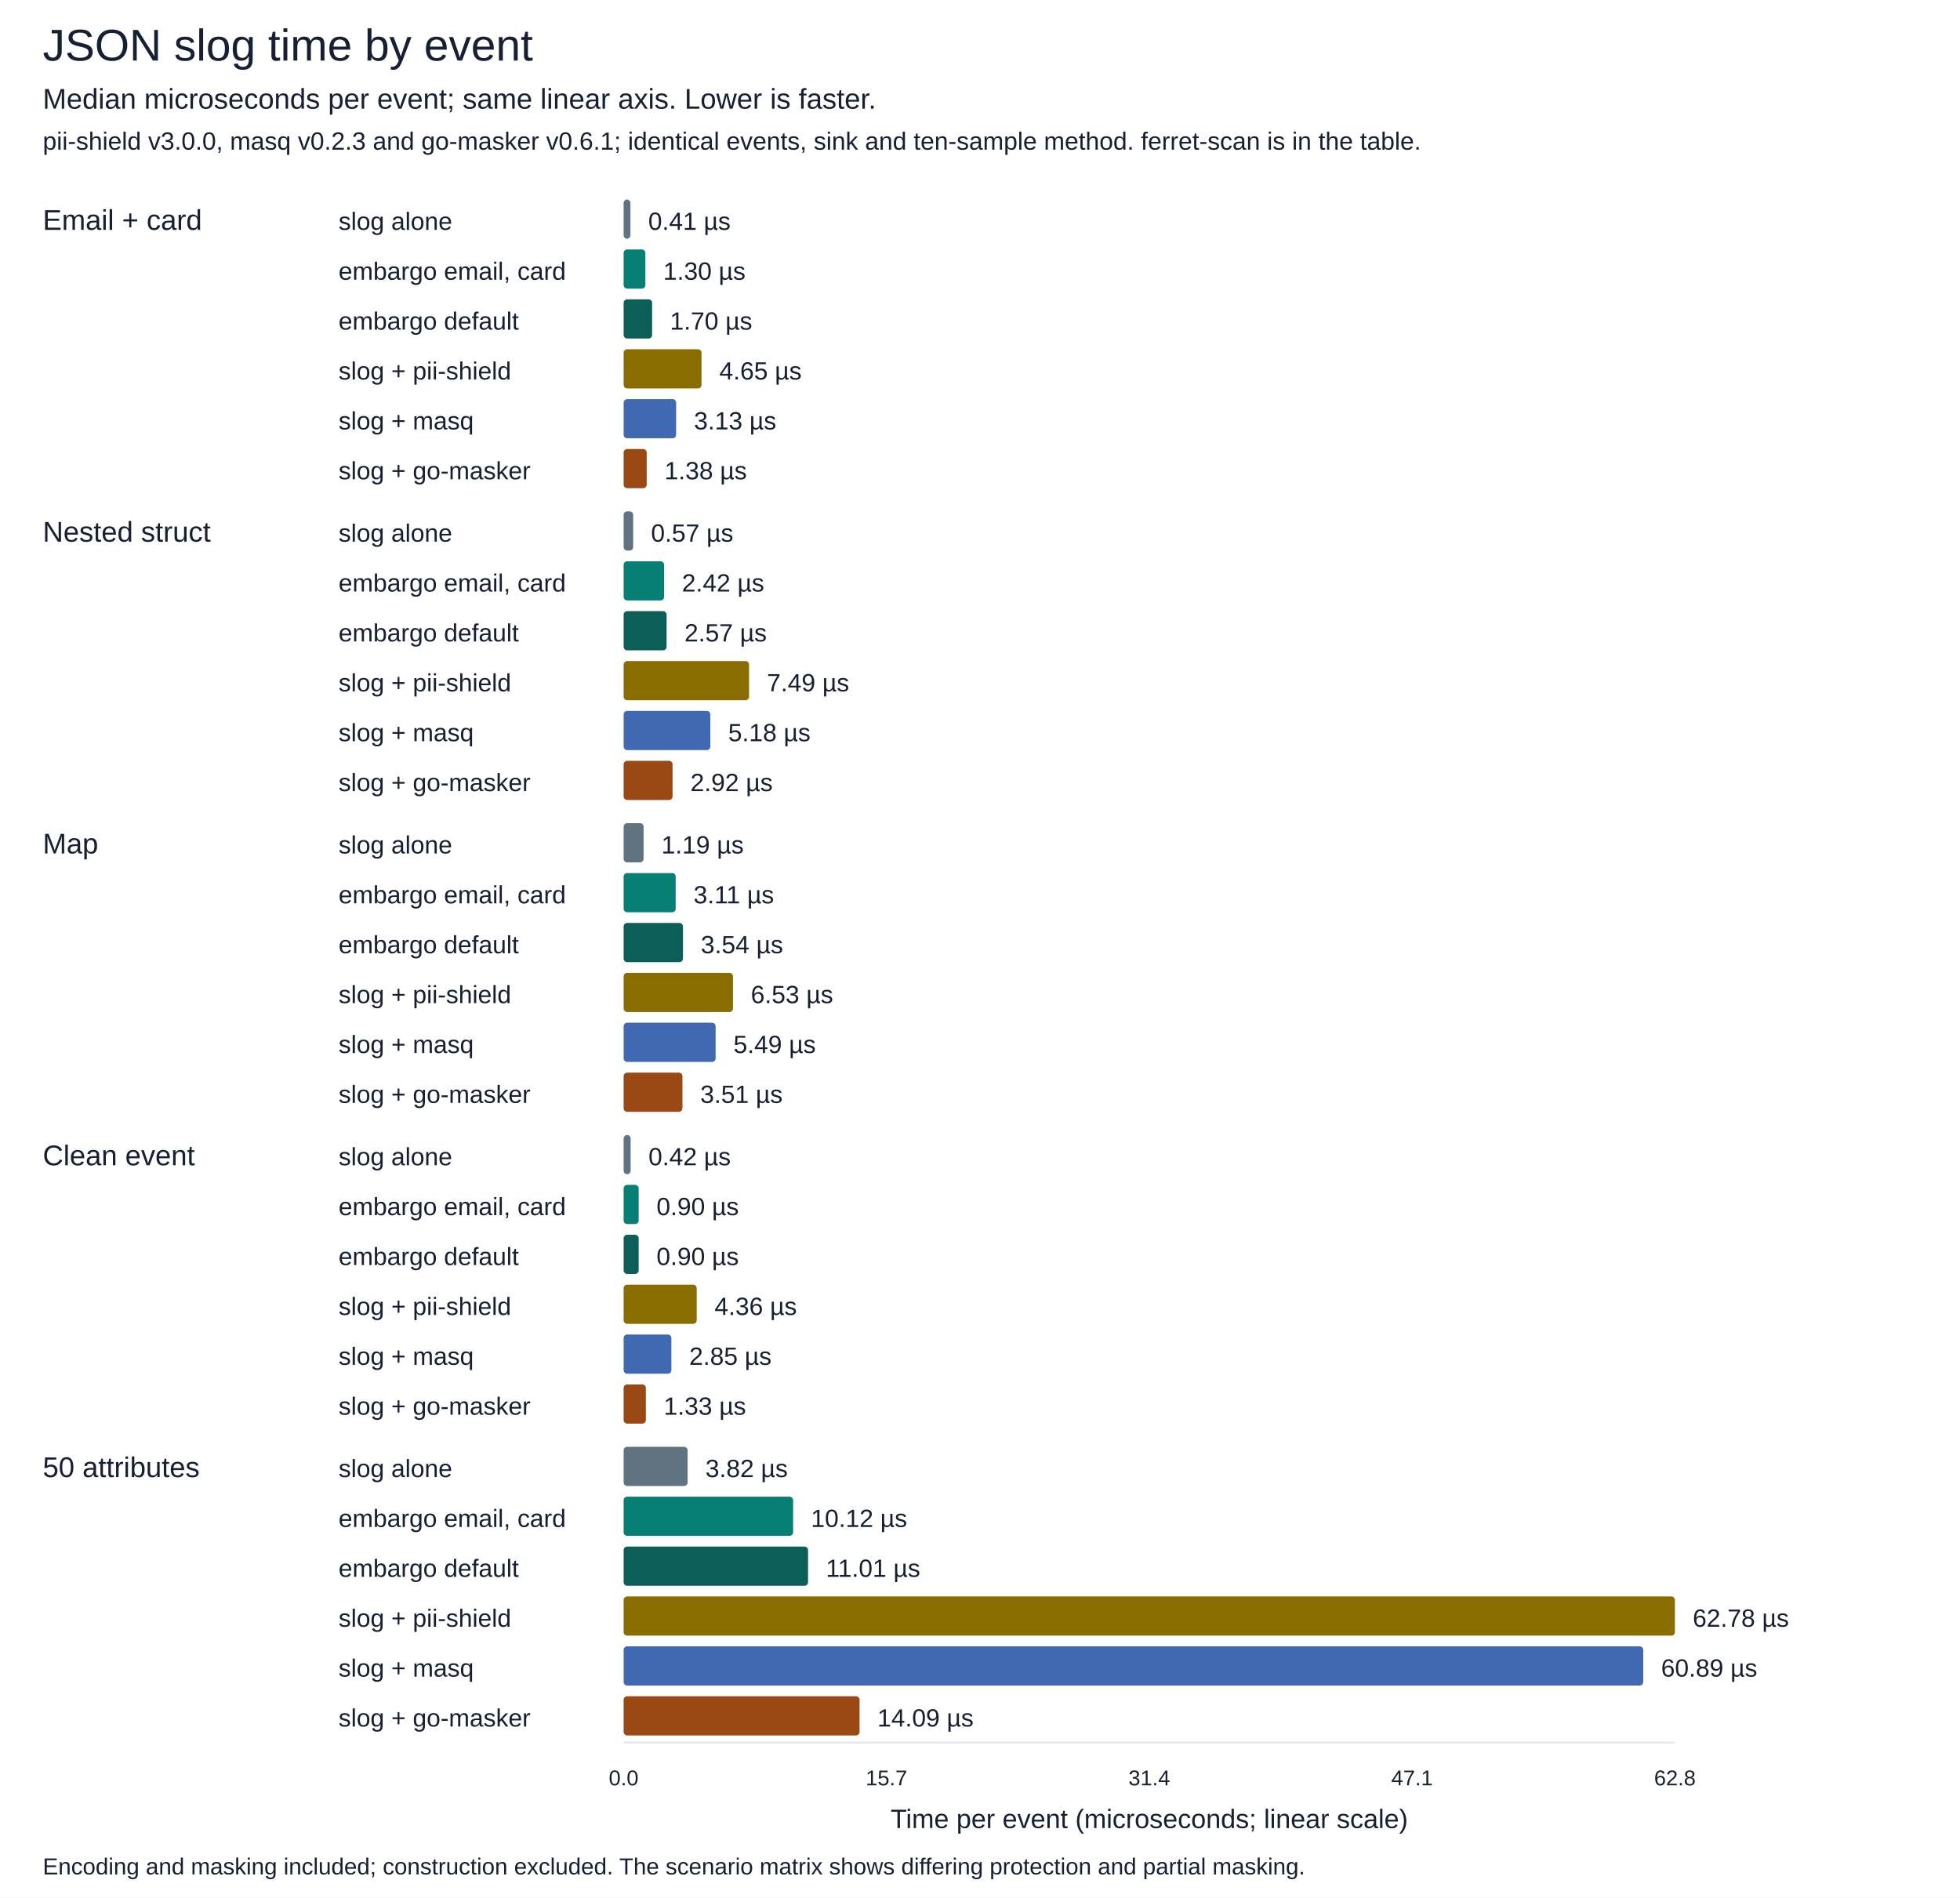
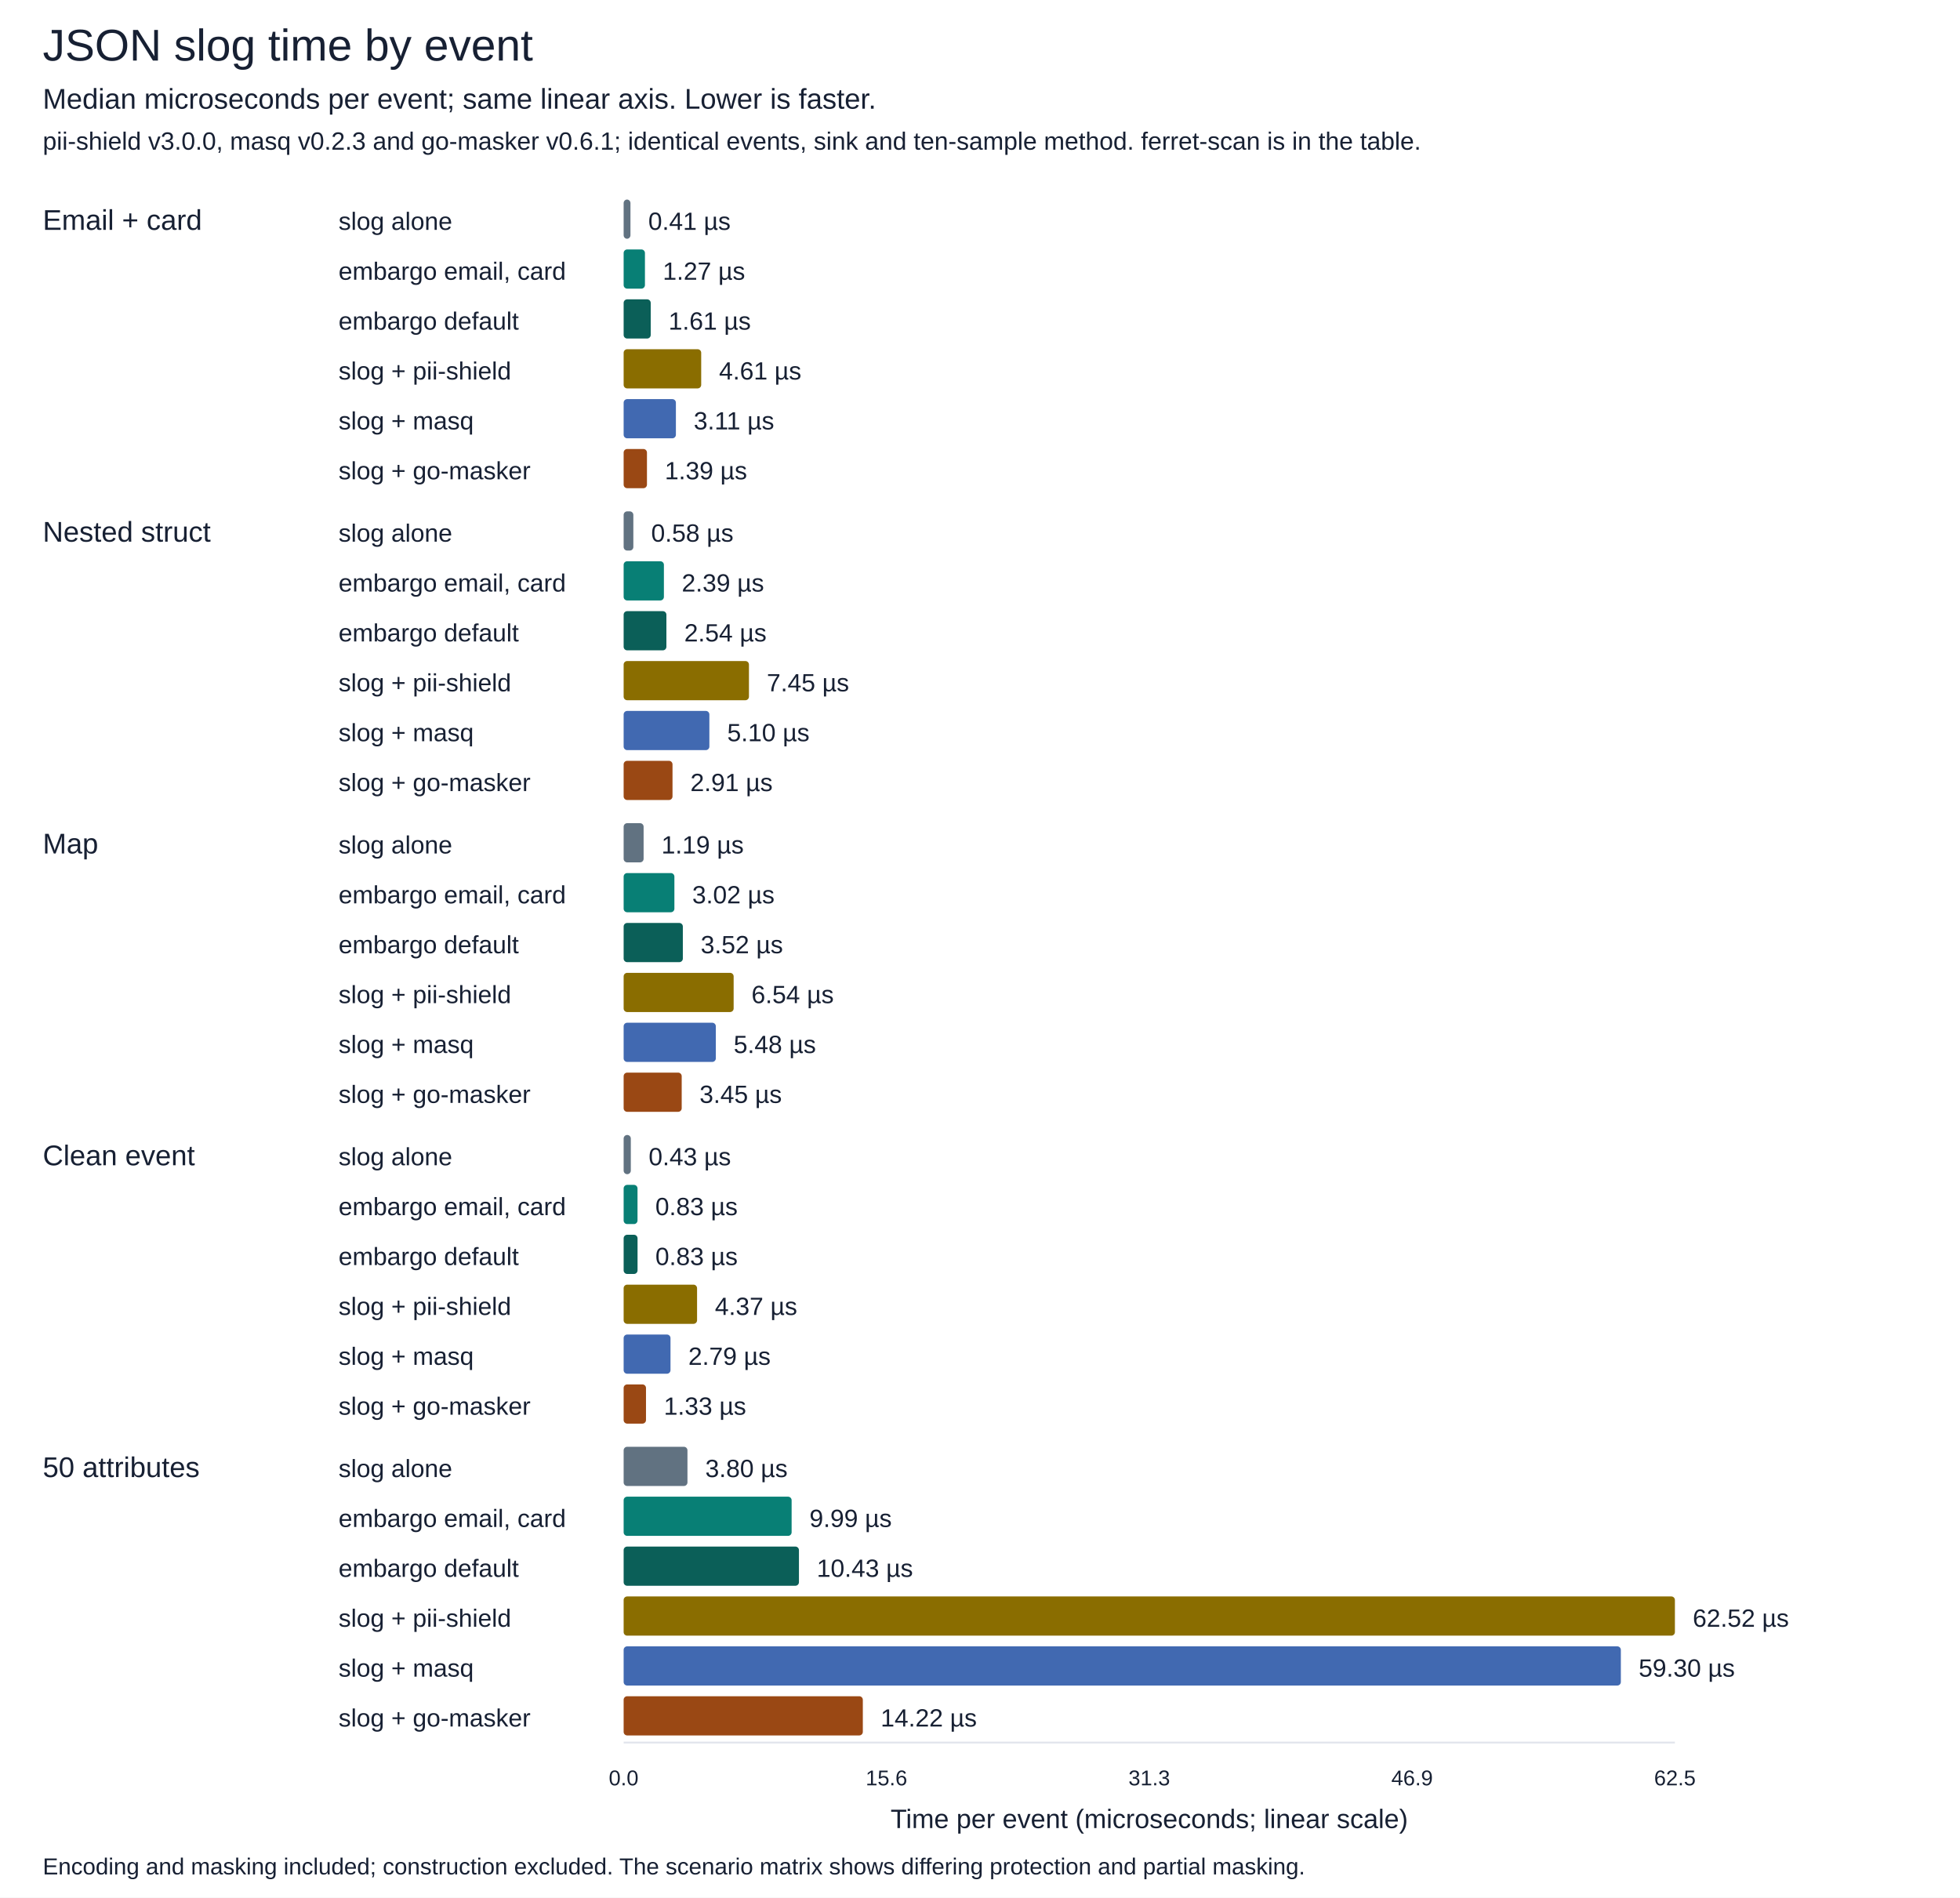
<svg xmlns="http://www.w3.org/2000/svg" width="1100" height="1065" viewBox="0 0 1100 1065" role="img">
  <rect width="100%" height="100%" fill="white" />
  <g font-family="Arial, sans-serif" font-size="15" fill="#172033">
    <text x="24" y="34" font-size="25" fill="#172033" text-anchor="start">JSON slog time by event</text>
    <text x="24" y="61" font-size="16" fill="#172033" text-anchor="start">Median microseconds per event; same linear axis. Lower is faster.</text>
    <text x="24" y="84" font-size="14" fill="#172033" text-anchor="start">pii-shield v3.0.0, masq v0.2.3 and go-masker v0.6.1; identical events, sink and ten-sample method. ferret-scan is in the table.</text>
    <text x="24" y="129" font-size="16" fill="#172033" text-anchor="start">Email + card</text>
    <text x="190" y="129" font-size="14" fill="#172033" text-anchor="start">slog alone</text>
-     <rect x="350" y="112" width="3.81" height="22" rx="2" fill="#617281" />
-     <text x="363.81" y="129" font-size="14" fill="#172033" text-anchor="start">0.41 µs</text>
+     <rect x="350" y="112" width="3.83" height="22" rx="2" fill="#617281" />
+     <text x="363.83" y="129" font-size="14" fill="#172033" text-anchor="start">0.41 µs</text>
    <text x="190" y="157" font-size="14" fill="#172033" text-anchor="start">embargo email, card</text>
-     <rect x="350" y="140" width="12.20" height="22" rx="2" fill="#087f75" />
-     <text x="372.2" y="157" font-size="14" fill="#172033" text-anchor="start">1.30 µs</text>
+     <rect x="350" y="140" width="11.96" height="22" rx="2" fill="#087f75" />
+     <text x="371.96" y="157" font-size="14" fill="#172033" text-anchor="start">1.27 µs</text>
    <text x="190" y="185" font-size="14" fill="#172033" text-anchor="start">embargo default</text>
-     <rect x="350" y="168" width="15.98" height="22" rx="2" fill="#0b5f58" />
-     <text x="375.98" y="185" font-size="14" fill="#172033" text-anchor="start">1.70 µs</text>
+     <rect x="350" y="168" width="15.20" height="22" rx="2" fill="#0b5f58" />
+     <text x="375.2" y="185" font-size="14" fill="#172033" text-anchor="start">1.61 µs</text>
    <text x="190" y="213" font-size="14" fill="#172033" text-anchor="start">slog + pii-shield</text>
-     <rect x="350" y="196" width="43.71" height="22" rx="2" fill="#8a6d00" />
-     <text x="403.71" y="213" font-size="14" fill="#172033" text-anchor="start">4.65 µs</text>
+     <rect x="350" y="196" width="43.53" height="22" rx="2" fill="#8a6d00" />
+     <text x="403.53" y="213" font-size="14" fill="#172033" text-anchor="start">4.61 µs</text>
    <text x="190" y="241" font-size="14" fill="#172033" text-anchor="start">slog + masq</text>
-     <rect x="350" y="224" width="29.46" height="22" rx="2" fill="#4169b1" />
-     <text x="389.46" y="241" font-size="14" fill="#172033" text-anchor="start">3.13 µs</text>
+     <rect x="350" y="224" width="29.33" height="22" rx="2" fill="#4169b1" />
+     <text x="389.33" y="241" font-size="14" fill="#172033" text-anchor="start">3.11 µs</text>
    <text x="190" y="269" font-size="14" fill="#172033" text-anchor="start">slog + go-masker</text>
-     <rect x="350" y="252" width="12.95" height="22" rx="2" fill="#9a4814" />
-     <text x="372.95" y="269" font-size="14" fill="#172033" text-anchor="start">1.38 µs</text>
+     <rect x="350" y="252" width="13.09" height="22" rx="2" fill="#9a4814" />
+     <text x="373.09" y="269" font-size="14" fill="#172033" text-anchor="start">1.39 µs</text>
    <text x="24" y="304" font-size="16" fill="#172033" text-anchor="start">Nested struct</text>
    <text x="190" y="304" font-size="14" fill="#172033" text-anchor="start">slog alone</text>
-     <rect x="350" y="287" width="5.36" height="22" rx="2" fill="#617281" />
-     <text x="365.36" y="304" font-size="14" fill="#172033" text-anchor="start">0.57 µs</text>
+     <rect x="350" y="287" width="5.45" height="22" rx="2" fill="#617281" />
+     <text x="365.45" y="304" font-size="14" fill="#172033" text-anchor="start">0.58 µs</text>
    <text x="190" y="332" font-size="14" fill="#172033" text-anchor="start">embargo email, card</text>
-     <rect x="350" y="315" width="22.70" height="22" rx="2" fill="#087f75" />
-     <text x="382.7" y="332" font-size="14" fill="#172033" text-anchor="start">2.42 µs</text>
+     <rect x="350" y="315" width="22.60" height="22" rx="2" fill="#087f75" />
+     <text x="382.6" y="332" font-size="14" fill="#172033" text-anchor="start">2.39 µs</text>
    <text x="190" y="360" font-size="14" fill="#172033" text-anchor="start">embargo default</text>
-     <rect x="350" y="343" width="24.12" height="22" rx="2" fill="#0b5f58" />
-     <text x="384.12" y="360" font-size="14" fill="#172033" text-anchor="start">2.57 µs</text>
+     <rect x="350" y="343" width="24.00" height="22" rx="2" fill="#0b5f58" />
+     <text x="384.0" y="360" font-size="14" fill="#172033" text-anchor="start">2.54 µs</text>
    <text x="190" y="388" font-size="14" fill="#172033" text-anchor="start">slog + pii-shield</text>
-     <rect x="350" y="371" width="70.39" height="22" rx="2" fill="#8a6d00" />
-     <text x="430.39" y="388" font-size="14" fill="#172033" text-anchor="start">7.49 µs</text>
+     <rect x="350" y="371" width="70.33" height="22" rx="2" fill="#8a6d00" />
+     <text x="430.33" y="388" font-size="14" fill="#172033" text-anchor="start">7.45 µs</text>
    <text x="190" y="416" font-size="14" fill="#172033" text-anchor="start">slog + masq</text>
-     <rect x="350" y="399" width="48.67" height="22" rx="2" fill="#4169b1" />
-     <text x="408.67" y="416" font-size="14" fill="#172033" text-anchor="start">5.18 µs</text>
+     <rect x="350" y="399" width="48.12" height="22" rx="2" fill="#4169b1" />
+     <text x="408.12" y="416" font-size="14" fill="#172033" text-anchor="start">5.10 µs</text>
    <text x="190" y="444" font-size="14" fill="#172033" text-anchor="start">slog + go-masker</text>
-     <rect x="350" y="427" width="27.46" height="22" rx="2" fill="#9a4814" />
-     <text x="387.46" y="444" font-size="14" fill="#172033" text-anchor="start">2.92 µs</text>
+     <rect x="350" y="427" width="27.43" height="22" rx="2" fill="#9a4814" />
+     <text x="387.43" y="444" font-size="14" fill="#172033" text-anchor="start">2.91 µs</text>
    <text x="24" y="479" font-size="16" fill="#172033" text-anchor="start">Map</text>
    <text x="190" y="479" font-size="14" fill="#172033" text-anchor="start">slog alone</text>
-     <rect x="350" y="462" width="11.20" height="22" rx="2" fill="#617281" />
-     <text x="371.2" y="479" font-size="14" fill="#172033" text-anchor="start">1.19 µs</text>
+     <rect x="350" y="462" width="11.21" height="22" rx="2" fill="#617281" />
+     <text x="371.21" y="479" font-size="14" fill="#172033" text-anchor="start">1.19 µs</text>
    <text x="190" y="507" font-size="14" fill="#172033" text-anchor="start">embargo email, card</text>
-     <rect x="350" y="490" width="29.22" height="22" rx="2" fill="#087f75" />
-     <text x="389.22" y="507" font-size="14" fill="#172033" text-anchor="start">3.11 µs</text>
+     <rect x="350" y="490" width="28.49" height="22" rx="2" fill="#087f75" />
+     <text x="388.49" y="507" font-size="14" fill="#172033" text-anchor="start">3.02 µs</text>
    <text x="190" y="535" font-size="14" fill="#172033" text-anchor="start">embargo default</text>
-     <rect x="350" y="518" width="33.30" height="22" rx="2" fill="#0b5f58" />
-     <text x="393.3" y="535" font-size="14" fill="#172033" text-anchor="start">3.54 µs</text>
+     <rect x="350" y="518" width="33.23" height="22" rx="2" fill="#0b5f58" />
+     <text x="393.23" y="535" font-size="14" fill="#172033" text-anchor="start">3.52 µs</text>
    <text x="190" y="563" font-size="14" fill="#172033" text-anchor="start">slog + pii-shield</text>
-     <rect x="350" y="546" width="61.37" height="22" rx="2" fill="#8a6d00" />
-     <text x="421.37" y="563" font-size="14" fill="#172033" text-anchor="start">6.53 µs</text>
+     <rect x="350" y="546" width="61.74" height="22" rx="2" fill="#8a6d00" />
+     <text x="421.74" y="563" font-size="14" fill="#172033" text-anchor="start">6.54 µs</text>
    <text x="190" y="591" font-size="14" fill="#172033" text-anchor="start">slog + masq</text>
-     <rect x="350" y="574" width="51.63" height="22" rx="2" fill="#4169b1" />
-     <text x="411.63" y="591" font-size="14" fill="#172033" text-anchor="start">5.49 µs</text>
+     <rect x="350" y="574" width="51.74" height="22" rx="2" fill="#4169b1" />
+     <text x="411.74" y="591" font-size="14" fill="#172033" text-anchor="start">5.48 µs</text>
    <text x="190" y="619" font-size="14" fill="#172033" text-anchor="start">slog + go-masker</text>
-     <rect x="350" y="602" width="33.01" height="22" rx="2" fill="#9a4814" />
-     <text x="393.01" y="619" font-size="14" fill="#172033" text-anchor="start">3.51 µs</text>
+     <rect x="350" y="602" width="32.59" height="22" rx="2" fill="#9a4814" />
+     <text x="392.59" y="619" font-size="14" fill="#172033" text-anchor="start">3.45 µs</text>
    <text x="24" y="654" font-size="16" fill="#172033" text-anchor="start">Clean event</text>
    <text x="190" y="654" font-size="14" fill="#172033" text-anchor="start">slog alone</text>
-     <rect x="350" y="637" width="3.92" height="22" rx="2" fill="#617281" />
-     <text x="363.92" y="654" font-size="14" fill="#172033" text-anchor="start">0.42 µs</text>
+     <rect x="350" y="637" width="4.03" height="22" rx="2" fill="#617281" />
+     <text x="364.03" y="654" font-size="14" fill="#172033" text-anchor="start">0.43 µs</text>
    <text x="190" y="682" font-size="14" fill="#172033" text-anchor="start">embargo email, card</text>
-     <rect x="350" y="665" width="8.44" height="22" rx="2" fill="#087f75" />
-     <text x="368.44" y="682" font-size="14" fill="#172033" text-anchor="start">0.90 µs</text>
+     <rect x="350" y="665" width="7.79" height="22" rx="2" fill="#087f75" />
+     <text x="367.79" y="682" font-size="14" fill="#172033" text-anchor="start">0.83 µs</text>
    <text x="190" y="710" font-size="14" fill="#172033" text-anchor="start">embargo default</text>
-     <rect x="350" y="693" width="8.44" height="22" rx="2" fill="#0b5f58" />
-     <text x="368.44" y="710" font-size="14" fill="#172033" text-anchor="start">0.90 µs</text>
+     <rect x="350" y="693" width="7.81" height="22" rx="2" fill="#0b5f58" />
+     <text x="367.81" y="710" font-size="14" fill="#172033" text-anchor="start">0.83 µs</text>
    <text x="190" y="738" font-size="14" fill="#172033" text-anchor="start">slog + pii-shield</text>
-     <rect x="350" y="721" width="41.01" height="22" rx="2" fill="#8a6d00" />
-     <text x="401.01" y="738" font-size="14" fill="#172033" text-anchor="start">4.36 µs</text>
+     <rect x="350" y="721" width="41.21" height="22" rx="2" fill="#8a6d00" />
+     <text x="401.21" y="738" font-size="14" fill="#172033" text-anchor="start">4.37 µs</text>
    <text x="190" y="766" font-size="14" fill="#172033" text-anchor="start">slog + masq</text>
-     <rect x="350" y="749" width="26.80" height="22" rx="2" fill="#4169b1" />
-     <text x="386.8" y="766" font-size="14" fill="#172033" text-anchor="start">2.85 µs</text>
+     <rect x="350" y="749" width="26.30" height="22" rx="2" fill="#4169b1" />
+     <text x="386.3" y="766" font-size="14" fill="#172033" text-anchor="start">2.79 µs</text>
    <text x="190" y="794" font-size="14" fill="#172033" text-anchor="start">slog + go-masker</text>
-     <rect x="350" y="777" width="12.48" height="22" rx="2" fill="#9a4814" />
-     <text x="372.48" y="794" font-size="14" fill="#172033" text-anchor="start">1.33 µs</text>
+     <rect x="350" y="777" width="12.55" height="22" rx="2" fill="#9a4814" />
+     <text x="372.55" y="794" font-size="14" fill="#172033" text-anchor="start">1.33 µs</text>
    <text x="24" y="829" font-size="16" fill="#172033" text-anchor="start">50 attributes</text>
    <text x="190" y="829" font-size="14" fill="#172033" text-anchor="start">slog alone</text>
-     <rect x="350" y="812" width="35.91" height="22" rx="2" fill="#617281" />
-     <text x="395.91" y="829" font-size="14" fill="#172033" text-anchor="start">3.82 µs</text>
+     <rect x="350" y="812" width="35.82" height="22" rx="2" fill="#617281" />
+     <text x="395.82" y="829" font-size="14" fill="#172033" text-anchor="start">3.80 µs</text>
    <text x="190" y="857" font-size="14" fill="#172033" text-anchor="start">embargo email, card</text>
-     <rect x="350" y="840" width="95.12" height="22" rx="2" fill="#087f75" />
-     <text x="455.12" y="857" font-size="14" fill="#172033" text-anchor="start">10.12 µs</text>
+     <rect x="350" y="840" width="94.28" height="22" rx="2" fill="#087f75" />
+     <text x="454.28" y="857" font-size="14" fill="#172033" text-anchor="start">9.99 µs</text>
    <text x="190" y="885" font-size="14" fill="#172033" text-anchor="start">embargo default</text>
-     <rect x="350" y="868" width="103.50" height="22" rx="2" fill="#0b5f58" />
-     <text x="463.5" y="885" font-size="14" fill="#172033" text-anchor="start">11.01 µs</text>
+     <rect x="350" y="868" width="98.39" height="22" rx="2" fill="#0b5f58" />
+     <text x="458.39" y="885" font-size="14" fill="#172033" text-anchor="start">10.43 µs</text>
    <text x="190" y="913" font-size="14" fill="#172033" text-anchor="start">slog + pii-shield</text>
    <rect x="350" y="896" width="590.00" height="22" rx="2" fill="#8a6d00" />
-     <text x="950.0" y="913" font-size="14" fill="#172033" text-anchor="start">62.78 µs</text>
+     <text x="950.0" y="913" font-size="14" fill="#172033" text-anchor="start">62.52 µs</text>
    <text x="190" y="941" font-size="14" fill="#172033" text-anchor="start">slog + masq</text>
-     <rect x="350" y="924" width="572.23" height="22" rx="2" fill="#4169b1" />
-     <text x="932.23" y="941" font-size="14" fill="#172033" text-anchor="start">60.89 µs</text>
+     <rect x="350" y="924" width="559.66" height="22" rx="2" fill="#4169b1" />
+     <text x="919.66" y="941" font-size="14" fill="#172033" text-anchor="start">59.30 µs</text>
    <text x="190" y="969" font-size="14" fill="#172033" text-anchor="start">slog + go-masker</text>
-     <rect x="350" y="952" width="132.41" height="22" rx="2" fill="#9a4814" />
-     <text x="492.41" y="969" font-size="14" fill="#172033" text-anchor="start">14.09 µs</text>
+     <rect x="350" y="952" width="134.24" height="22" rx="2" fill="#9a4814" />
+     <text x="494.24" y="969" font-size="14" fill="#172033" text-anchor="start">14.22 µs</text>
    <path d="M350,978 L940,978" stroke="#e1e5ec" />
    <text x="350.0" y="1002" font-size="12" fill="#172033" text-anchor="middle">0.0</text>
-     <text x="497.5" y="1002" font-size="12" fill="#172033" text-anchor="middle">15.7</text>
-     <text x="645.0" y="1002" font-size="12" fill="#172033" text-anchor="middle">31.4</text>
-     <text x="792.5" y="1002" font-size="12" fill="#172033" text-anchor="middle">47.1</text>
-     <text x="940.0" y="1002" font-size="12" fill="#172033" text-anchor="middle">62.8</text>
+     <text x="497.5" y="1002" font-size="12" fill="#172033" text-anchor="middle">15.6</text>
+     <text x="645.0" y="1002" font-size="12" fill="#172033" text-anchor="middle">31.3</text>
+     <text x="792.5" y="1002" font-size="12" fill="#172033" text-anchor="middle">46.9</text>
+     <text x="940.0" y="1002" font-size="12" fill="#172033" text-anchor="middle">62.5</text>
    <text x="645" y="1026" font-size="15" fill="#172033" text-anchor="middle">Time per event (microseconds; linear scale)</text>
    <text x="24" y="1052" font-size="13" fill="#172033" text-anchor="start">Encoding and masking included; construction excluded. The scenario matrix shows differing protection and partial masking.</text>
  </g>
</svg>
